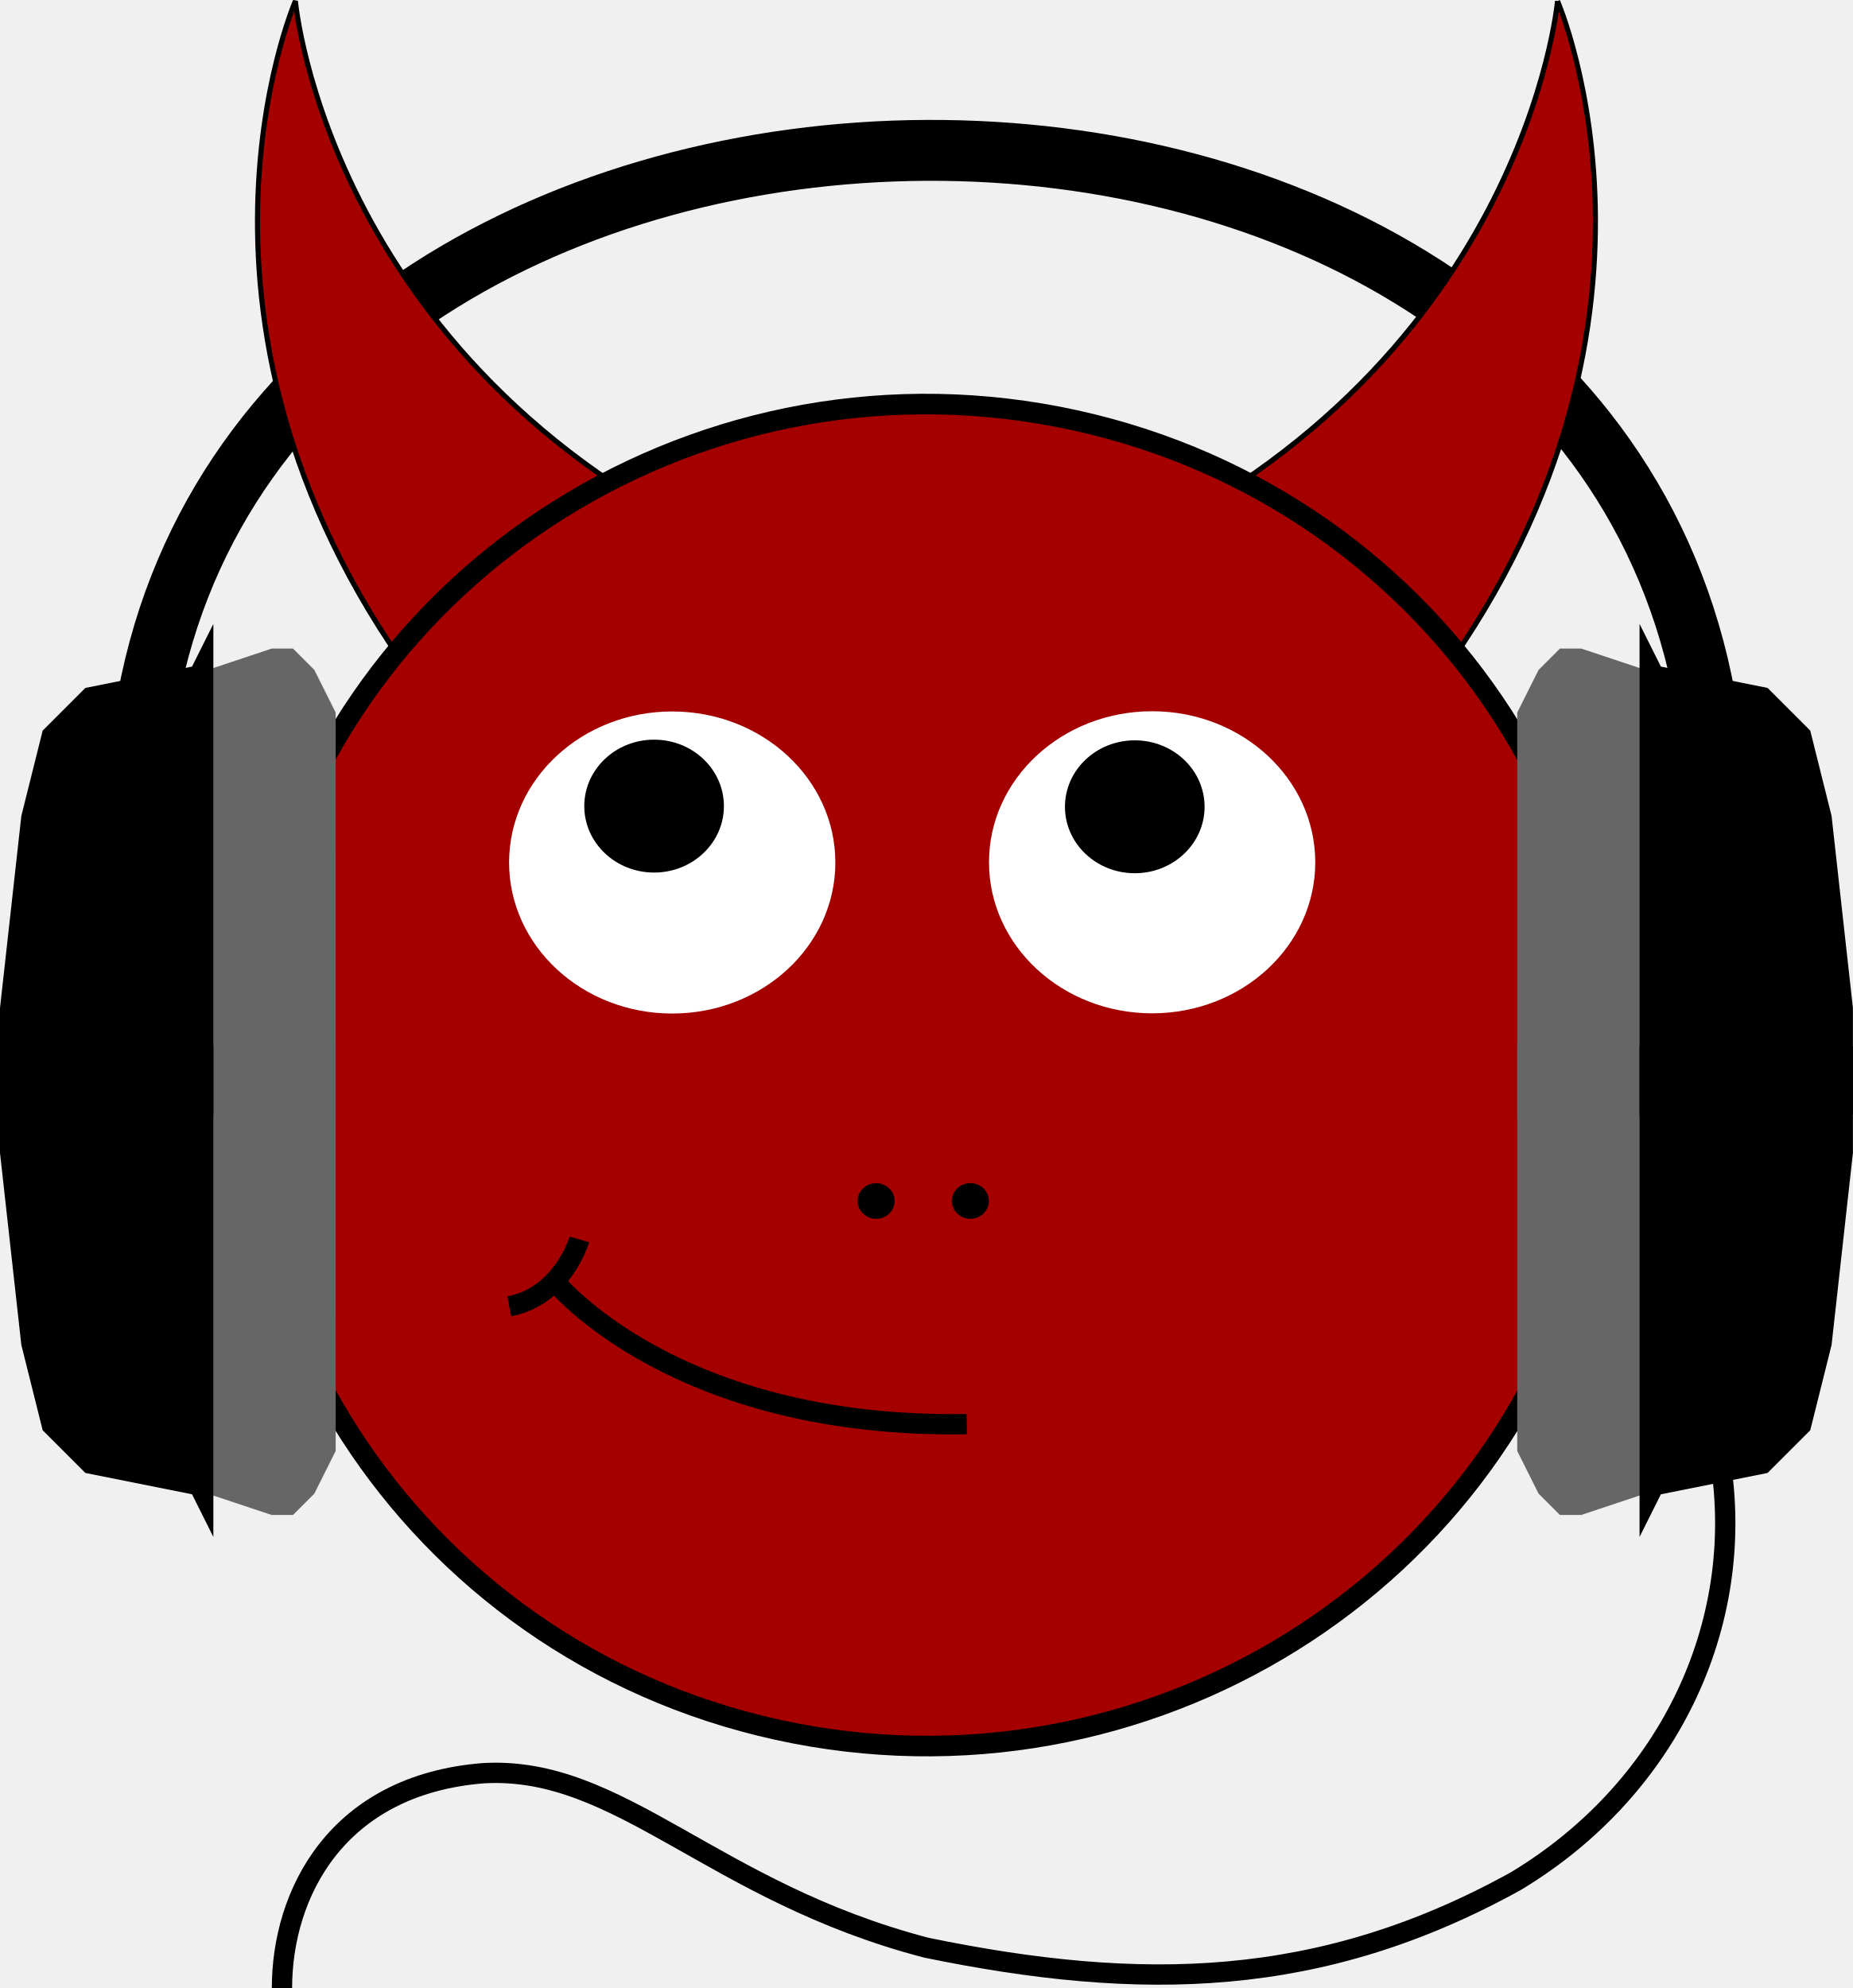
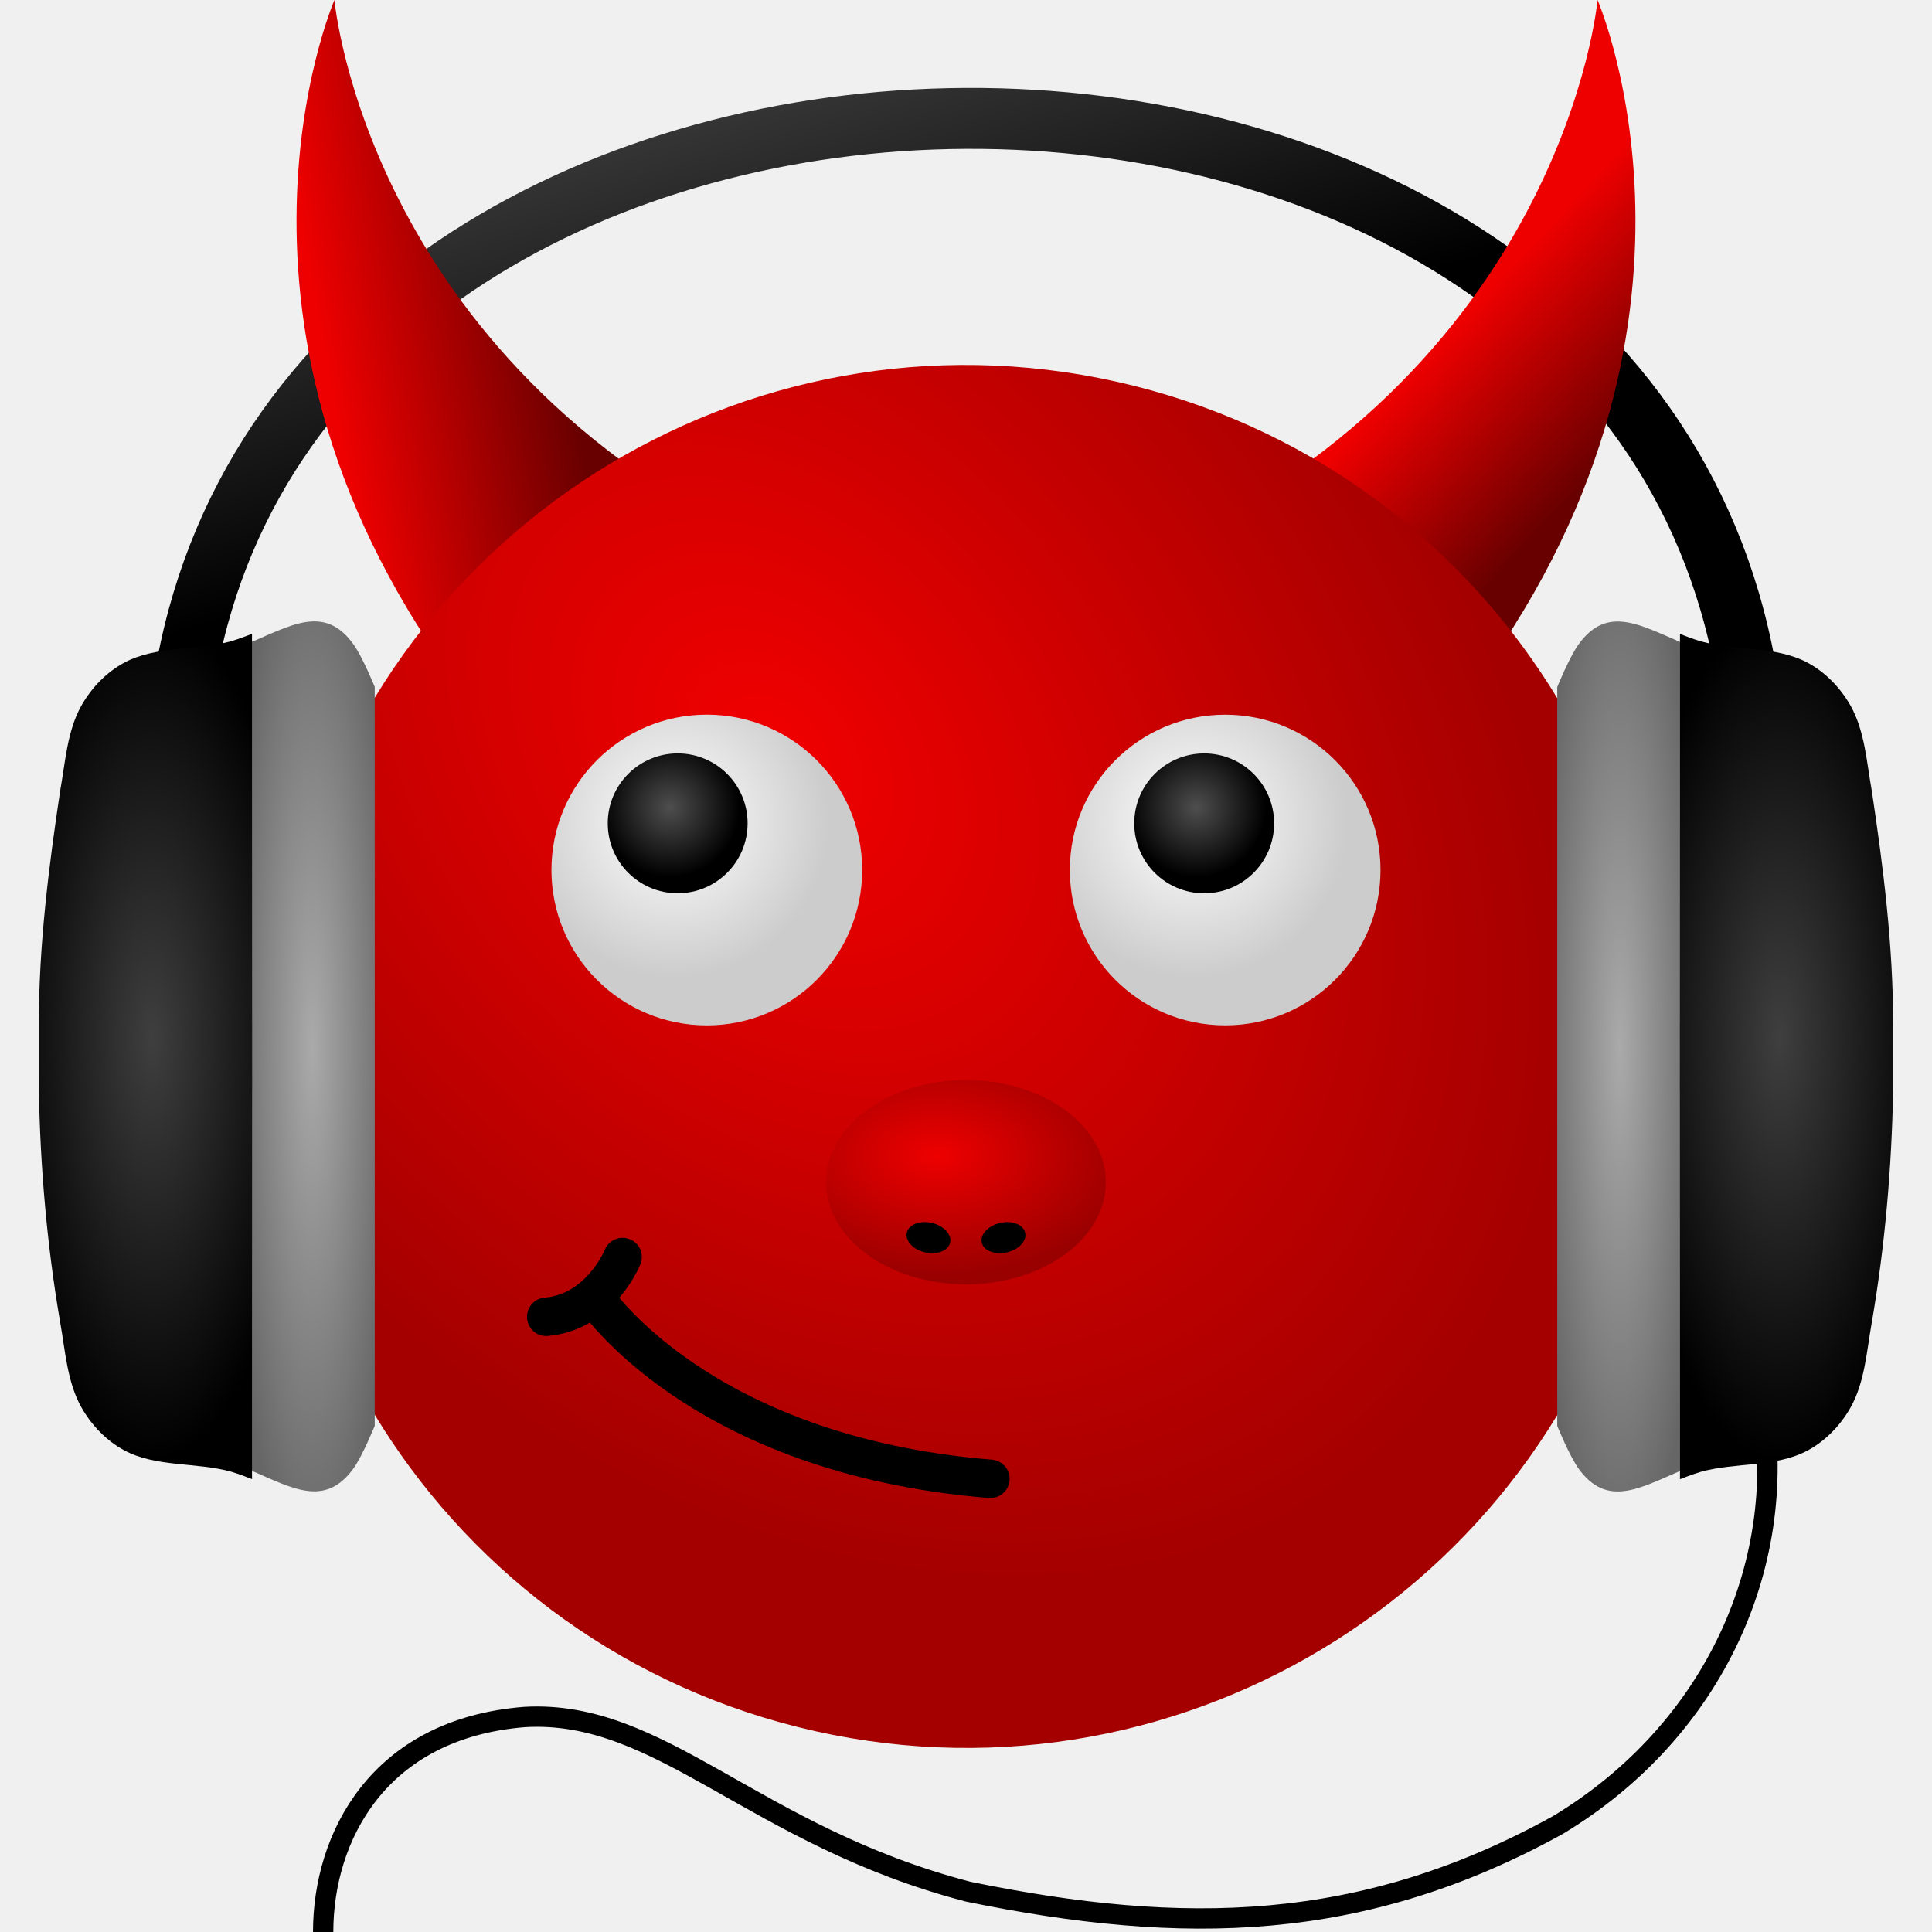
- <svg xmlns="http://www.w3.org/2000/svg" xmlns:ns1="http://www.openswatchbook.org/uri/2009/osb" id="svg8" version="1.1" viewBox="0 0 182.562 195.891" height="195.891mm" width="182.562mm">
+ <svg xmlns="http://www.w3.org/2000/svg" xmlns:ns1="http://www.openswatchbook.org/uri/2009/osb" xmlns:xlink="http://www.w3.org/1999/xlink" width="128" height="128" viewBox="0 0 33.867 33.867" version="1.1" id="svg8">
  <defs id="defs2">
-     <linearGradient ns1:paint="solid" id="linearGradient5949">
-       <stop id="stop5947" offset="0" style="stop-color:#000000;stop-opacity:1;" />
+     <linearGradient id="linearGradient894">
+       <stop style="stop-color:#ee0000;stop-opacity:1" offset="0" id="stop890" />
+       <stop style="stop-color:#990000;stop-opacity:1" offset="1" id="stop892" />
    </linearGradient>
+     <linearGradient id="linearGradient890">
+       <stop style="stop-color:#ffffff;stop-opacity:1" offset="0" id="stop886" />
+       <stop style="stop-color:#cccccc;stop-opacity:1" offset="1" id="stop888" />
+     </linearGradient>
+     <linearGradient id="linearGradient886">
+       <stop id="stop882" offset="0" style="stop-color:#ee0000;stop-opacity:1" />
+       <stop id="stop884" offset="1" style="stop-color:#690000;stop-opacity:1" />
+     </linearGradient>
+     <linearGradient id="linearGradient3103" ns1:paint="solid">
+       <stop style="stop-color:#000000;stop-opacity:1;" offset="0" id="stop3101" />
+     </linearGradient>
+     <linearGradient id="linearGradient1123">
+       <stop style="stop-color:#3f3f3f;stop-opacity:1" offset="0" id="stop1119" />
+       <stop style="stop-color:#000000;stop-opacity:1" offset="1" id="stop1121" />
+     </linearGradient>
+     <linearGradient id="linearGradient1097">
+       <stop style="stop-color:#aaaaaa;stop-opacity:1" offset="0" id="stop1093" />
+       <stop style="stop-color:#666666;stop-opacity:1" offset="1" id="stop1095" />
+     </linearGradient>
+     <linearGradient id="linearGradient1051">
+       <stop style="stop-color:#f10000;stop-opacity:1" offset="0" id="stop1047" />
+       <stop style="stop-color:#a40000;stop-opacity:1" offset="1" id="stop1049" />
+     </linearGradient>
+     <linearGradient id="linearGradient985">
+       <stop style="stop-color:#4e4e4e;stop-opacity:1" offset="0" id="stop981" />
+       <stop style="stop-color:#000000;stop-opacity:1" offset="1" id="stop983" />
+     </linearGradient>
+     <linearGradient id="linearGradient977">
+       <stop id="stop973" offset="0" style="stop-color:#ffffff;stop-opacity:1" />
+       <stop id="stop975" offset="1" style="stop-color:#cccccc;stop-opacity:1" />
+     </linearGradient>
+     <linearGradient id="linearGradient5949" ns1:paint="solid">
+       <stop style="stop-color:#000000;stop-opacity:1;" offset="0" id="stop5947" />
+     </linearGradient>
+     <radialGradient xlink:href="#linearGradient890" id="radialGradient971" cx="176.99" cy="62.193" fx="176.99" fy="62.193" r="2.646" gradientUnits="userSpaceOnUse" gradientTransform="matrix(1.029327,0,0,1.029327,-5.181933,-1.413335)" />
+     <radialGradient xlink:href="#linearGradient985" id="radialGradient987" cx="194.923" cy="58.04" fx="194.923" fy="58.04" r="1.191" gradientUnits="userSpaceOnUse" gradientTransform="matrix(1.029327,0,0,1.029327,-23.56255,2.603114)" />
+     <radialGradient xlink:href="#linearGradient985" id="radialGradient1011" gradientUnits="userSpaceOnUse" gradientTransform="translate(7.481709,13.79963)" cx="194.923" cy="58.04" fx="194.923" fy="58.04" r="1.191" />
+     <radialGradient xlink:href="#linearGradient977" id="radialGradient1013" gradientUnits="userSpaceOnUse" gradientTransform="translate(25.47677,9.897612)" cx="176.99" cy="62.193" fx="176.99" fy="62.193" r="2.646" />
+     <radialGradient xlink:href="#linearGradient1051" id="radialGradient1053" cx="180.395" cy="22.196" fx="180.395" fy="22.196" r="11.774" gradientUnits="userSpaceOnUse" gradientTransform="matrix(1.125277,0.8291645,-0.6012307,0.8159431,-10.67403,-144.7192)" />
+     <radialGradient xlink:href="#linearGradient1097" id="radialGradient1101" cx="142.129" cy="68.291" fx="142.129" fy="68.291" r="7.407" gradientTransform="matrix(0,-1.206365,0.1963586,0,115.6513,235.941)" gradientUnits="userSpaceOnUse" />
+     <radialGradient xlink:href="#linearGradient1123" id="radialGradient1125" cx="142.187" cy="65.234" fx="142.187" fy="65.234" r="7.197" gradientTransform="matrix(-0.00173392,-0.9999985,0.3631627,-6.2969655e-4,102.8902,206.5436)" gradientUnits="userSpaceOnUse" />
+     <radialGradient xlink:href="#linearGradient1097" id="radialGradient1151" gradientUnits="userSpaceOnUse" gradientTransform="matrix(0,-1.206365,0.1963586,0,115.6513,235.941)" cx="142.129" cy="68.291" fx="142.129" fy="68.291" r="7.407" />
+     <radialGradient xlink:href="#linearGradient1123" id="radialGradient1153" gradientUnits="userSpaceOnUse" gradientTransform="matrix(-0.00173392,-0.9999985,0.3631627,-6.2969655e-4,102.8902,206.5436)" cx="142.187" cy="65.234" fx="142.187" fy="65.234" r="7.197" />
+     <linearGradient xlink:href="#linearGradient1123" id="linearGradient3127" x1="169.89" y1="49.193" x2="171.852" y2="55.973" gradientUnits="userSpaceOnUse" gradientTransform="matrix(1.029327,0,0,1.029327,-5.0747,-1.95802)" />
+     <linearGradient gradientTransform="matrix(1.029327,0,0,1.029327,-5.074698,-1.413335)" gradientUnits="userSpaceOnUse" y2="56.368" x2="183.621" y1="54.014" x1="181.104" id="linearGradient888" xlink:href="#linearGradient886" />
+     <linearGradient gradientTransform="matrix(1.029327,0,0,1.029327,-5.074698,-1.413335)" gradientUnits="userSpaceOnUse" y2="55.191" x2="166.384" y1="55.932" x1="162.433" id="linearGradient896" xlink:href="#linearGradient886" />
+     <radialGradient xlink:href="#linearGradient894" id="radialGradient918" gradientUnits="userSpaceOnUse" gradientTransform="matrix(0.8024233,0.00681318,-0.01280073,1.303278,-210.5732,89.86149)" cx="178.116" cy="62.504" fx="178.116" fy="62.504" r="2.646" />
  </defs>
-   <g transform="translate(-156.1042,-48.19197)" id="layer1">
-     <path id="path4528" d="m 170.656,117.083 c 13.229,-71.438 140.229,-72.76 153.458,0" style="fill:none;stroke:#000000;stroke-width:6;stroke-linecap:butt;stroke-linejoin:miter;stroke-miterlimit:4;stroke-dasharray:none;stroke-opacity:1" />
-     <path d="m 185.208,48.292 c 0,0 -14.719,33.843 14.288,70.156 l 31.181,-14.937 C 188.444,85.153 185.208,48.292 185.208,48.292 Z" style="fill:#a40000;fill-opacity:1;stroke:#000000;stroke-width:0.5;stroke-linecap:butt;stroke-linejoin:miter;stroke-miterlimit:4;stroke-dasharray:none;stroke-opacity:1" id="path4562" />
-     <path id="path4573" style="fill:#a40000;fill-opacity:1;stroke:#000000;stroke-width:0.5;stroke-linecap:butt;stroke-linejoin:miter;stroke-miterlimit:4;stroke-dasharray:none;stroke-opacity:1" d="m 309.562,48.292 c 0,0 14.719,33.843 -14.288,70.156 l -31.181,-14.937 c 42.233,-18.358 45.469,-55.22 45.469,-55.22 z" />
-     <ellipse ry="66.159" rx="67.192" transform="matrix(0.9767594,0.2143387,-0.221441,0.9751738,0,0)" cy="97.522" cx="275.38" id="path4532" style="fill:#a40000;fill-opacity:1;stroke:#000000;stroke-width:2.029;stroke-miterlimit:4;stroke-dasharray:none;stroke-opacity:1" />
-     <g transform="translate(160.6209,9.340663)" id="g4540">
-       <ellipse style="fill:#ffffff;fill-opacity:1;stroke:none;stroke-width:0.265;stroke-opacity:1" id="path6225" cx="61.715" cy="123.839" rx="16.073" ry="14.883" />
-       <ellipse style="fill:#ffffff;fill-opacity:1;stroke-width:0.265" id="path6225-7" cx="108.999" cy="123.818" rx="16.073" ry="14.883" />
-       <ellipse style="fill:#000000;fill-opacity:1;stroke-width:0.265" id="path6250" cx="59.929" cy="118.283" rx="6.879" ry="6.548" />
-       <ellipse style="fill:#000000;fill-opacity:1;stroke-width:0.265" id="path6250-9" cx="107.289" cy="118.349" rx="6.879" ry="6.548" />
+   <g id="layer1" transform="translate(-156.1042,-48.19197)">
+     <path style="fill:none;stroke:url(#linearGradient3127);stroke-width:1.068;stroke-linecap:butt;stroke-linejoin:miter;stroke-miterlimit:4;stroke-dasharray:none;stroke-opacity:1" d="m 159.376,59.895 c 2.355,-12.719 24.967,-12.955 27.323,0" id="path4528" />
+     <path id="path4562" style="fill:url(#linearGradient896);fill-opacity:1;stroke:none;stroke-width:0.089;stroke-linecap:butt;stroke-linejoin:miter;stroke-miterlimit:4;stroke-dasharray:none;stroke-opacity:1" d="m 161.967,48.192 c 0,0 -2.621,6.026 2.544,12.491 l 5.552,-2.659 c -7.519,-3.269 -8.096,-9.832 -8.096,-9.832 z" />
+     <path d="m 184.108,48.192 c 0,0 2.621,6.026 -2.544,12.491 l -5.552,-2.659 c 7.519,-3.269 8.096,-9.832 8.096,-9.832 z" style="fill:url(#linearGradient888);fill-opacity:1;stroke:none;stroke-width:0.089;stroke-linecap:butt;stroke-linejoin:miter;stroke-miterlimit:4;stroke-dasharray:none;stroke-opacity:1" id="path4573" />
+     <circle transform="rotate(12.5836)" cy="27.41" cx="183.415" id="ellipse903" style="fill:url(#radialGradient1053);fill-opacity:1;stroke:none;stroke-width:0.369;stroke-miterlimit:4;stroke-dasharray:none;stroke-opacity:1" r="12.119" />
+     <ellipse style="fill:url(#radialGradient918);fill-opacity:1;stroke:none;stroke-width:0.036;stroke-opacity:1" id="circle916" cx="-68.915" cy="173.038" rx="1.791" ry="2.452" transform="rotate(-90)" />
+     <path style="fill:none;stroke:#000000;stroke-width:0.674;stroke-linecap:round;stroke-linejoin:miter;stroke-miterlimit:4;stroke-dasharray:none;stroke-opacity:1;stroke-dashoffset:0" d="m 173.465,74.115 c -5.134,-0.417 -6.948,-3.197 -6.948,-3.197" id="path6269" />
+     <path style="fill:none;stroke:#000000;stroke-width:0.674;stroke-linecap:round;stroke-linejoin:miter;stroke-miterlimit:4;stroke-dasharray:none;stroke-opacity:1" d="m 165.679,71.275 c 0.956,-0.084 1.339,-1.048 1.339,-1.048" id="path6290" />
+     <path style="fill:none;stroke:#000000;stroke-width:0.356;stroke-linecap:butt;stroke-linejoin:miter;stroke-miterlimit:4;stroke-dasharray:none;stroke-opacity:1" d="m 186.972,72.637 c 0.535,2.913 -0.807,5.89 -3.559,7.547 -3.425,1.894 -6.57,1.942 -10.338,1.168 -3.764,-0.981 -5.373,-3.2 -7.773,-3.062 -2.578,0.204 -3.533,2.12 -3.533,3.769" id="path4529" />
+     <circle r="2.723" cy="63.443" cx="177.581" id="circle949" style="fill:url(#radialGradient971);fill-opacity:1;stroke:none;stroke-width:0.047;stroke-opacity:1" />
+     <circle style="fill:url(#radialGradient987);fill-opacity:1;stroke-width:0.048" id="circle943" cx="177.213" cy="62.625" r="1.226" />
+     <g id="g1045" transform="matrix(1.029327,0,0,1.029327,-40.49308,-11.60121)">
+       <circle r="2.646" cy="72.906" cx="203.033" id="circle1007" style="fill:url(#radialGradient1013);fill-opacity:1;stroke:none;stroke-width:0.045;stroke-opacity:1" />
+       <circle style="fill:url(#radialGradient1011);fill-opacity:1;stroke-width:0.047" id="circle1009" cx="202.537" cy="72.111" r="1.191" />
    </g>
-     <g transform="translate(159.5141,7.781821)" id="g4530">
-       <ellipse style="fill:#000000;fill-opacity:1;stroke:#000000;stroke-width:1;stroke-miterlimit:4;stroke-dasharray:none;stroke-opacity:1" id="path6271" cx="82.912" cy="158.752" rx="1.323" ry="1.257" />
-       <ellipse style="fill:#000000;fill-opacity:1;stroke:#000000;stroke-width:1;stroke-miterlimit:4;stroke-dasharray:none;stroke-opacity:1" id="path6271-2" cx="92.196" cy="158.748" rx="1.323" ry="1.257" />
+     <g id="g1149" transform="matrix(1.029327,0,0,1.029327,28.73184,0.1801605)">
+       <path id="path1145" style="fill:url(#radialGradient1151);fill-opacity:1;stroke:none;stroke-width:0.036px;stroke-linecap:butt;stroke-linejoin:miter;stroke-opacity:1" d="m 128.034,71.693 c 0.698,0.299 1.247,0.623 1.727,-0.039 0.158,-0.22 0.364,-0.728 0.364,-0.728 v -5.675 -1.234 -5.675 c 0,0 -0.205,-0.508 -0.364,-0.728 -0.219,-0.303 -0.452,-0.399 -0.707,-0.387 -0.302,0.015 -0.641,0.185 -1.02,0.347 l 0.005,6.493 h 0.001 l -5.2e-4,0.566 5.2e-4,0.566 h -0.001 z" />
+       <path d="m 128.035,57.438 c 0,0 -0.236,0.093 -0.358,0.127 -0.596,0.164 -1.274,0.072 -1.818,0.364 -0.302,0.162 -0.558,0.429 -0.727,0.727 -0.246,0.435 -0.275,0.963 -0.364,1.455 -0.197,1.311 -0.363,2.632 -0.363,3.959 v 1.132 c 0.023,1.323 0.14,2.666 0.363,3.959 0.088,0.492 0.118,1.02 0.364,1.455 0.169,0.298 0.425,0.565 0.727,0.727 0.545,0.292 1.223,0.199 1.818,0.363 0.122,0.034 0.358,0.127 0.358,0.127 l 0.005,-6.631 h 0.001 l -5.3e-4,-0.566 5.3e-4,-0.566 h -0.001 z" style="fill:url(#radialGradient1153);fill-opacity:1;stroke:none;stroke-width:0.036px;stroke-linecap:butt;stroke-linejoin:miter;stroke-opacity:1" id="path1147" />
    </g>
-     <g transform="translate(158.75,7.937498)" id="g4534">
-       <path style="fill:none;stroke:#000000;stroke-width:2;stroke-linecap:butt;stroke-linejoin:miter;stroke-miterlimit:4;stroke-dasharray:none;stroke-opacity:1" d="M 92.604,180.583 C 63.679,181.063 52.013,166.52 52.013,166.52" id="path6269" />
-       <path style="fill:none;stroke:#000000;stroke-width:2;stroke-linecap:butt;stroke-linejoin:miter;stroke-miterlimit:4;stroke-dasharray:none;stroke-opacity:1" d="m 47.529,168.972 c 5.295,-0.994 6.908,-6.592 6.908,-6.592" id="path6290" />
+     <g id="g1143" transform="matrix(-1.029327,0,0,1.029327,317.3432,0.1821728)">
+       <path d="m 128.034,71.693 c 0.698,0.299 1.247,0.623 1.727,-0.039 0.158,-0.22 0.364,-0.728 0.364,-0.728 v -5.675 -1.234 -5.675 c 0,0 -0.205,-0.508 -0.364,-0.728 -0.219,-0.303 -0.452,-0.399 -0.707,-0.387 -0.302,0.015 -0.641,0.185 -1.02,0.347 l 0.005,6.493 h 0.001 l -5.2e-4,0.566 5.2e-4,0.566 h -0.001 z" style="fill:url(#radialGradient1101);fill-opacity:1;stroke:none;stroke-width:0.036px;stroke-linecap:butt;stroke-linejoin:miter;stroke-opacity:1" id="path1065" />
+       <path id="path1114" style="fill:url(#radialGradient1125);fill-opacity:1;stroke:none;stroke-width:0.036px;stroke-linecap:butt;stroke-linejoin:miter;stroke-opacity:1" d="m 128.035,57.438 c 0,0 -0.236,0.093 -0.358,0.127 -0.596,0.164 -1.274,0.072 -1.818,0.364 -0.302,0.162 -0.558,0.429 -0.727,0.727 -0.246,0.435 -0.275,0.963 -0.364,1.455 -0.197,1.311 -0.363,2.632 -0.363,3.959 v 1.132 c 0.023,1.323 0.14,2.666 0.363,3.959 0.088,0.492 0.118,1.02 0.364,1.455 0.169,0.298 0.425,0.565 0.727,0.727 0.545,0.292 1.223,0.199 1.818,0.363 0.122,0.034 0.358,0.127 0.358,0.127 l 0.005,-6.631 h 0.001 l -5.3e-4,-0.566 5.3e-4,-0.566 h -0.001 z" />
    </g>
-     <path id="path4529" d="m 325.438,191.167 c 3.005,16.361 -4.533,33.083 -19.988,42.389 -19.238,10.64 -36.901,10.907 -58.064,6.559 -21.139,-5.508 -30.179,-17.974 -43.656,-17.198 -14.478,1.147 -19.844,11.906 -19.844,21.167" style="fill:none;stroke:#000000;stroke-width:2;stroke-linecap:butt;stroke-linejoin:miter;stroke-miterlimit:4;stroke-dasharray:none;stroke-opacity:1" />
-     <g transform="translate(-333.375,84.66667)" id="g8121">
-       <path id="path8113" d="m 522.552,106.5 -2.102,4.204 -2.102,2.102 h -2.102 l -6.306,-2.102 -4.204,-2.102 V 66.559 h 16.817 z" style="fill:#666666;fill-opacity:1;stroke:none;stroke-width:0.21px;stroke-linecap:butt;stroke-linejoin:miter;stroke-opacity:1" />
-       <path style="fill:#666666;fill-opacity:1;stroke:none;stroke-width:0.21px;stroke-linecap:butt;stroke-linejoin:miter;stroke-opacity:1" d="m 522.552,33.74 -2.102,-4.204 -2.102,-2.102 h -2.102 l -6.306,2.102 -4.204,2.102 v 42.043 h 16.817 z" id="path8109" />
-       <path style="fill:#000000;fill-opacity:1;stroke:none;stroke-width:0.21px;stroke-linecap:butt;stroke-linejoin:miter;stroke-opacity:1" d="m 510.501,25.005 -2.102,4.204 -10.511,2.102 -4.204,4.204 -2.102,8.409 -2.102,18.919 v 10.511 h 21.021 z" id="path8111" />
-       <path id="path8115" d="m 510.501,114.97 -2.102,-4.204 -10.511,-2.102 -4.204,-4.204 -2.102,-8.409 -2.102,-18.919 v -10.511 h 21.021 z" style="fill:#000000;fill-opacity:1;stroke:none;stroke-width:0.21px;stroke-linecap:butt;stroke-linejoin:miter;stroke-opacity:1" />
-     </g>
-     <g transform="matrix(-1,0,0,1,828.1458,84.66667)" id="g9479">
-       <path style="fill:#666666;fill-opacity:1;stroke:none;stroke-width:0.21px;stroke-linecap:butt;stroke-linejoin:miter;stroke-opacity:1" d="m 522.552,106.5 -2.102,4.204 -2.102,2.102 h -2.102 l -6.306,-2.102 -4.204,-2.102 V 66.559 h 16.817 z" id="path9471" />
-       <path id="path9473" d="m 522.552,33.74 -2.102,-4.204 -2.102,-2.102 h -2.102 l -6.306,2.102 -4.204,2.102 v 42.043 h 16.817 z" style="fill:#666666;fill-opacity:1;stroke:none;stroke-width:0.21px;stroke-linecap:butt;stroke-linejoin:miter;stroke-opacity:1" />
-       <path id="path9475" d="m 510.501,25.005 -2.102,4.204 -10.511,2.102 -4.204,4.204 -2.102,8.409 -2.102,18.919 v 10.511 h 21.021 z" style="fill:#000000;fill-opacity:1;stroke:none;stroke-width:0.21px;stroke-linecap:butt;stroke-linejoin:miter;stroke-opacity:1" />
-       <path style="fill:#000000;fill-opacity:1;stroke:none;stroke-width:0.21px;stroke-linecap:butt;stroke-linejoin:miter;stroke-opacity:1" d="m 510.501,114.97 -2.102,-4.204 -10.511,-2.102 -4.204,-4.204 -2.102,-8.409 -2.102,-18.919 v -10.511 h 21.021 z" id="path9477" />
-     </g>
+     <ellipse style="fill:#000000;fill-opacity:1;stroke:none;stroke-width:0.005;stroke-opacity:1" id="ellipse896" cx="-107.122" cy="153.555" rx="0.265" ry="0.39" transform="rotate(-102.9823)" />
+     <ellipse transform="matrix(0.2246507,-0.9744394,-0.9744394,-0.2246507,0,0)" ry="0.39" rx="0.265" cy="-183.674" cx="-29.376" id="ellipse893" style="fill:#000000;fill-opacity:1;stroke:none;stroke-width:0.005;stroke-opacity:1" />
  </g>
</svg>
